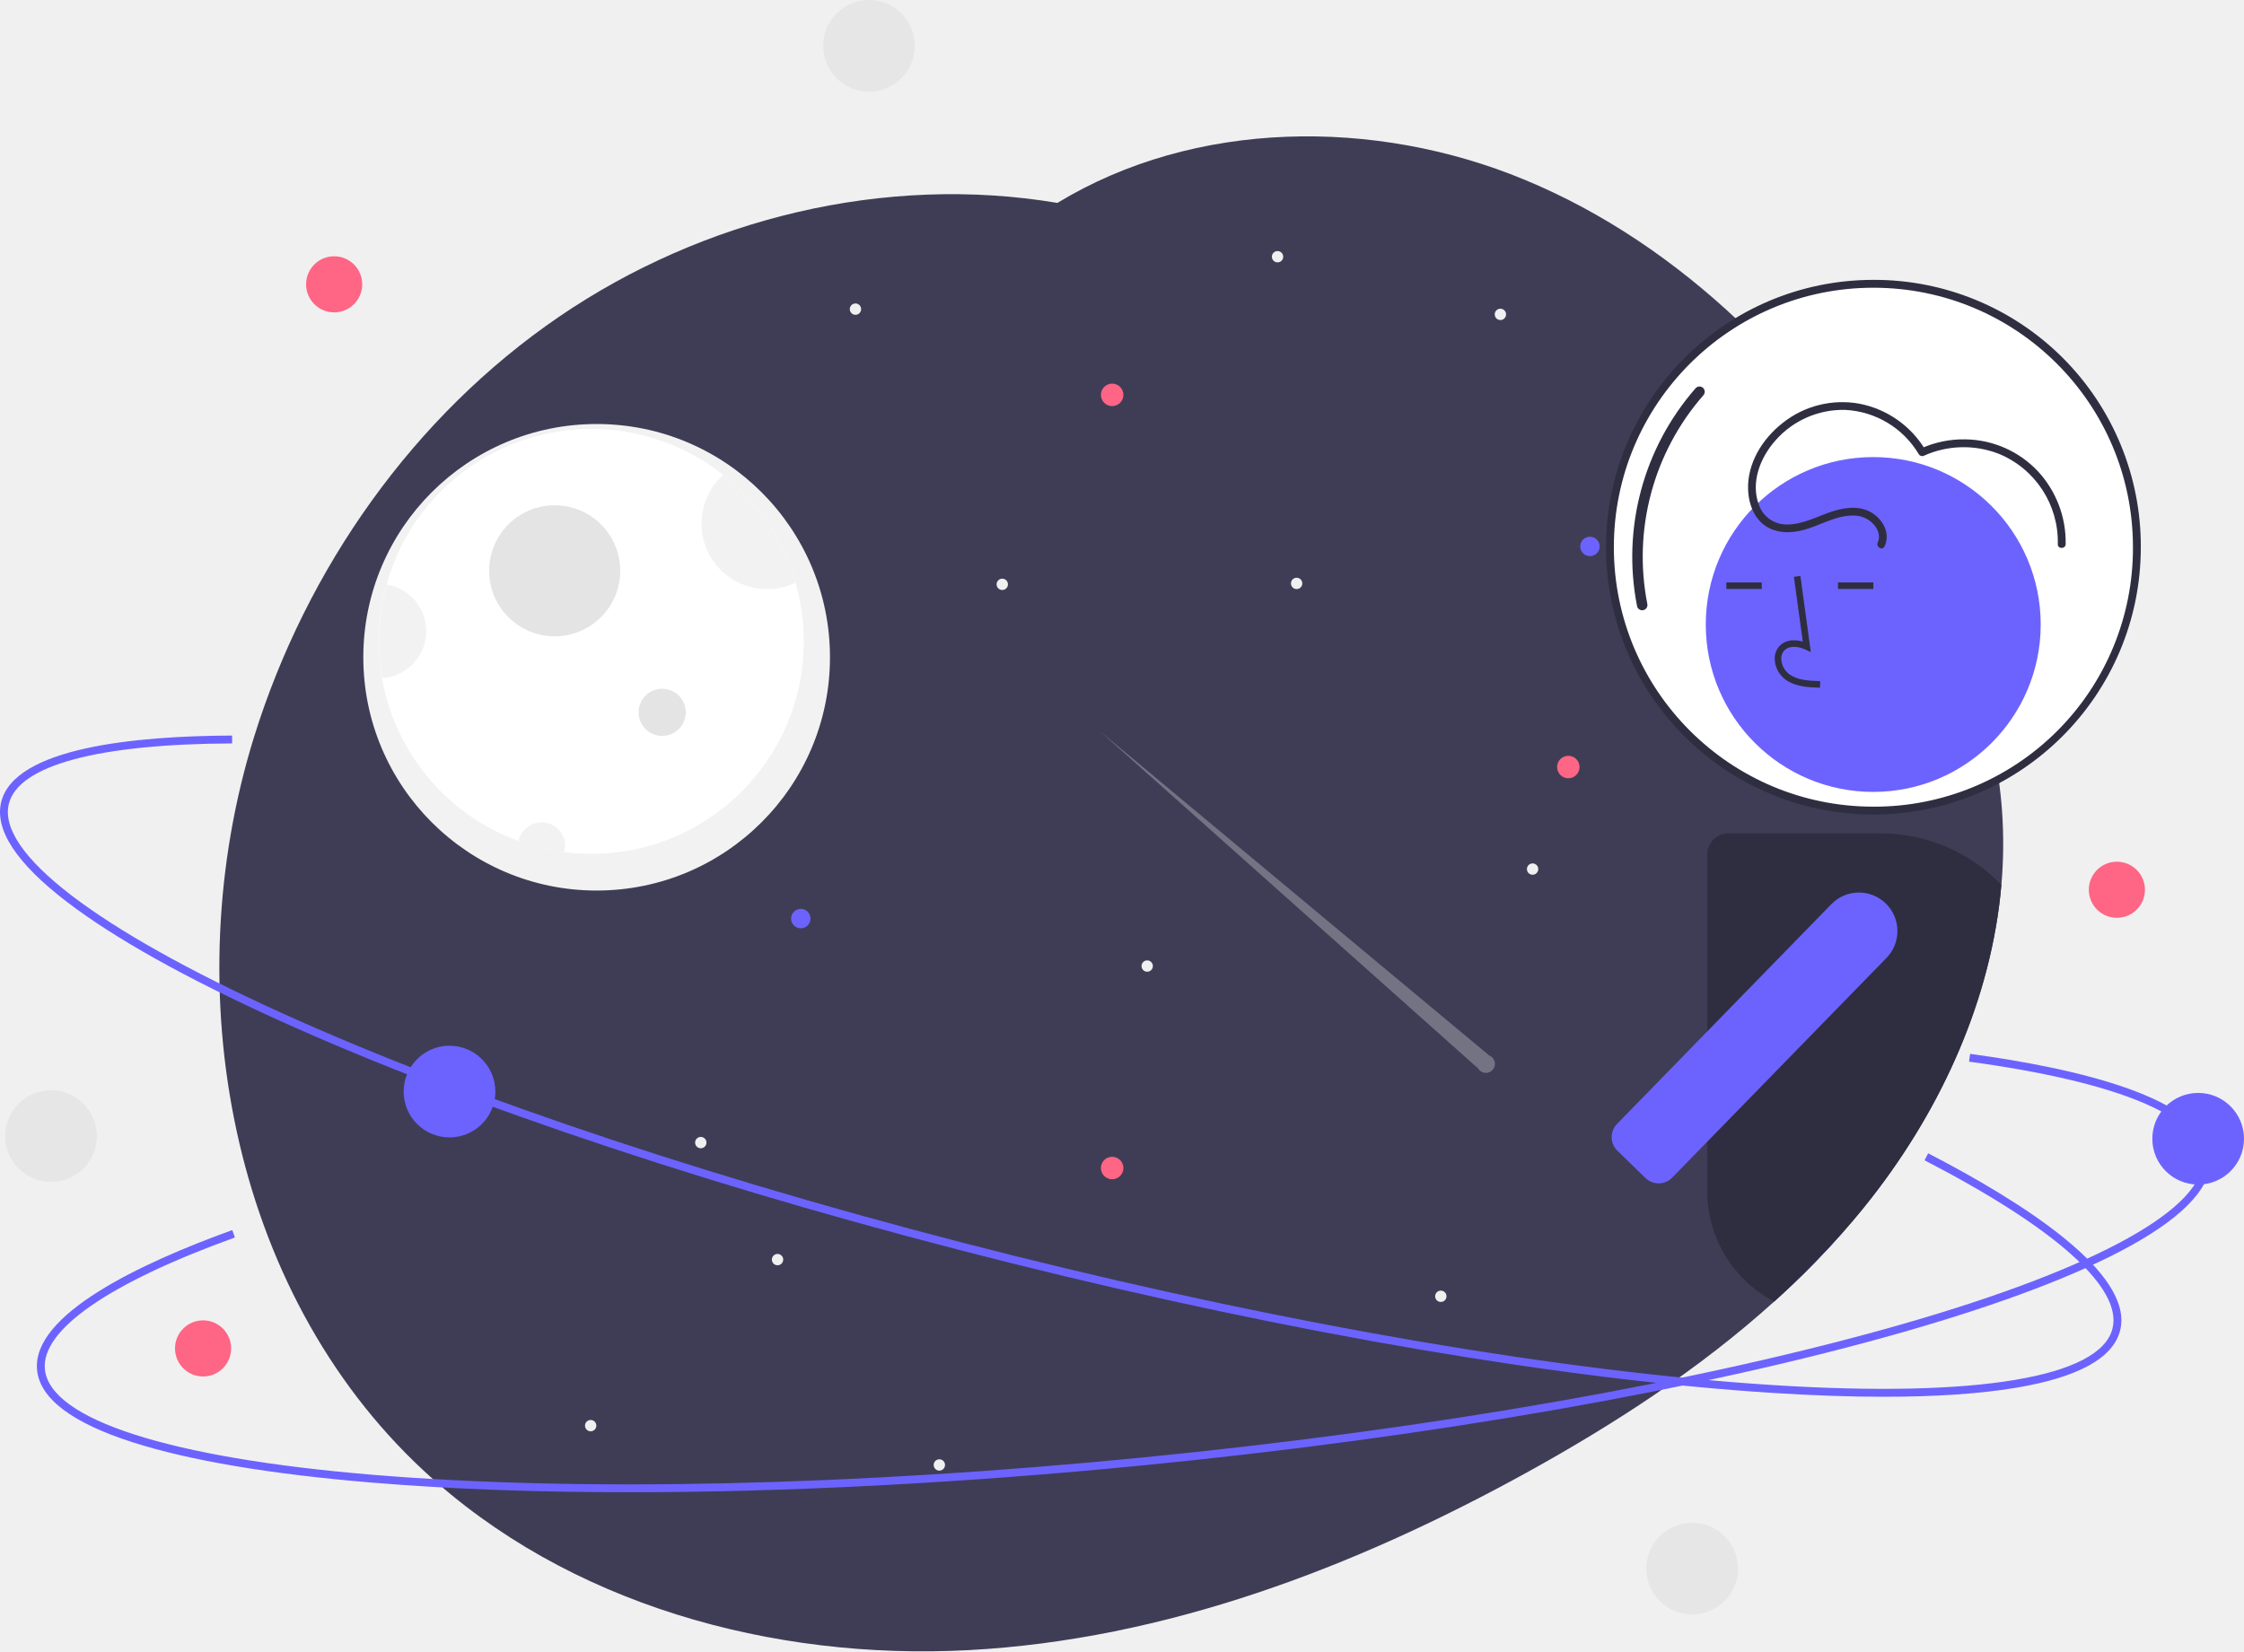
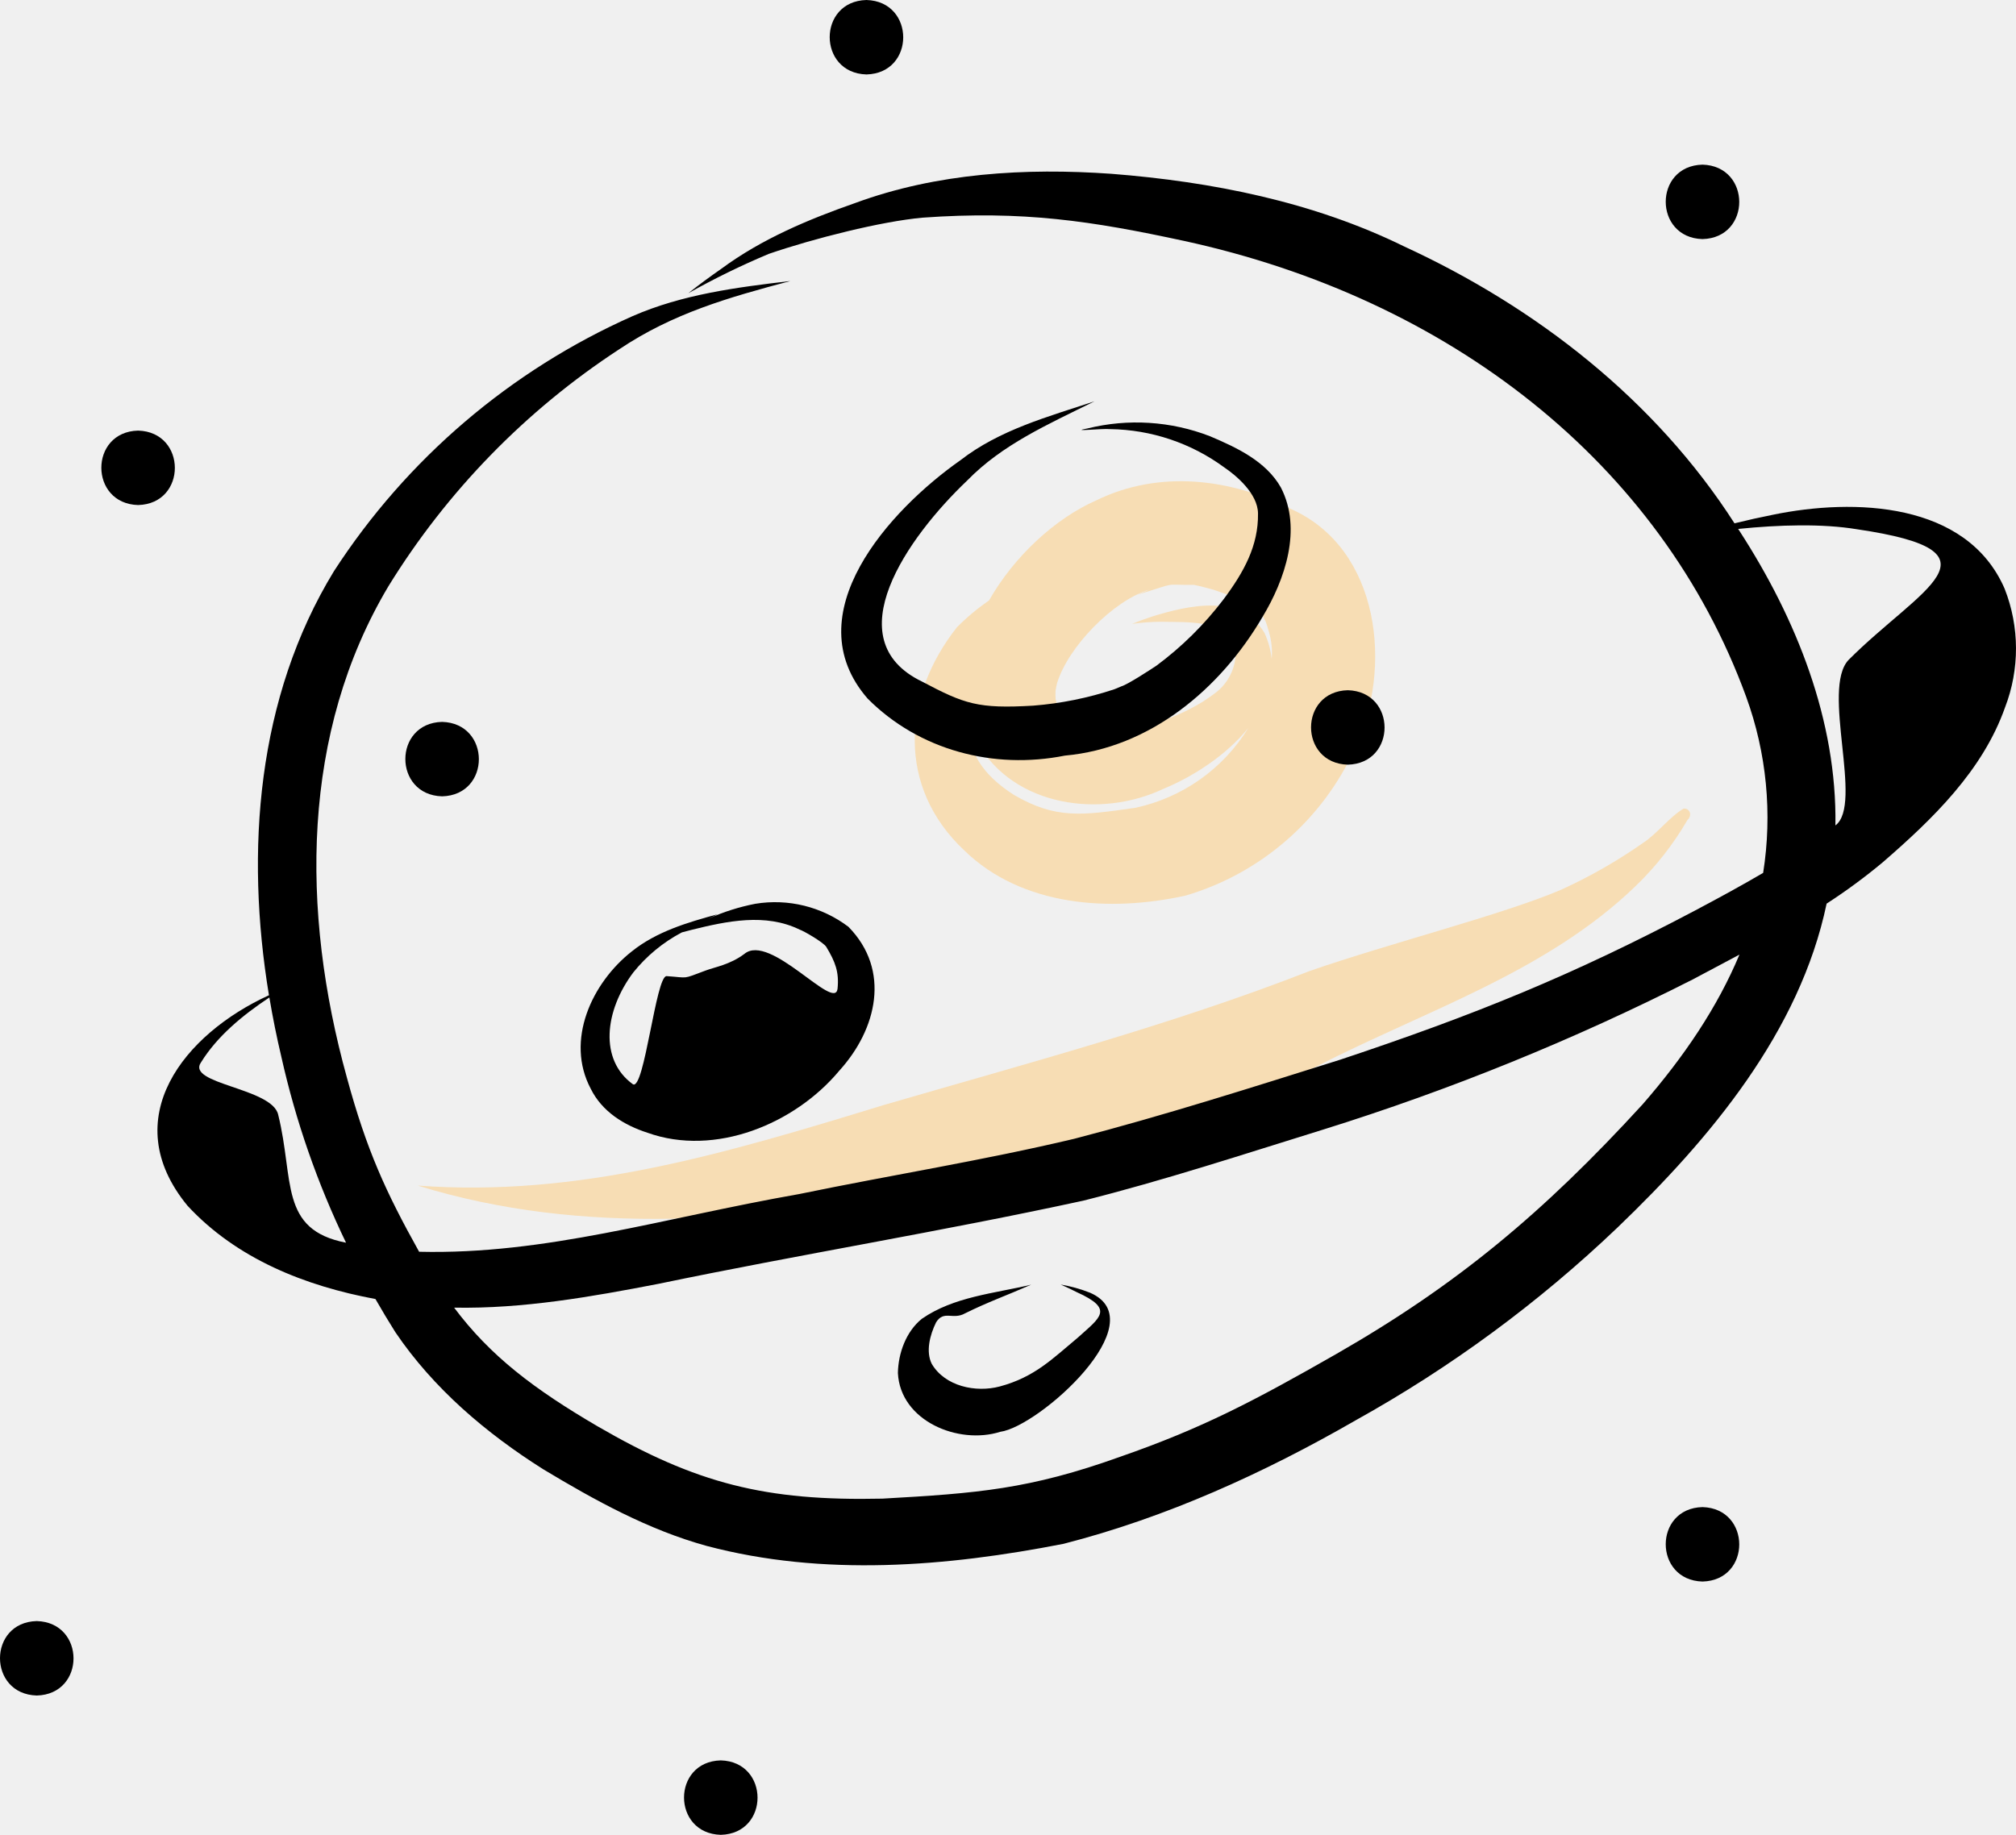
- <svg xmlns="http://www.w3.org/2000/svg" data-name="Layer 1" width="855.94" height="630.066" viewBox="0 0 855.94 630.066">
-   <path d="M935.432,472.558c-3.73,43.08-22.51,84.71-49.3,119.14q-1.68,2.16-3.4,4.28-3.87,4.77-7.94,9.36-4.98,5.655-10.25,11.05-4.29,4.44-8.78,8.69-3.465,3.315-7.01,6.5c-28.43,25.69-61.09,46.89-94.74,65.43-65.67,36.17-137.65,63.57-212.52,67.56-74.86,3.98-153.01-17.46-207.91-68.52-73.99-68.81-94.64-183.58-64.6-280.05,19.98-64.18,60.76-122.24,116.26-160.16,55.02-37.59,124.43-54.51,190.12-43.45,52.44-31.87,121.09-32.48,178.1-8.89,30.42,12.59,57.72,31.31,81.67,53.93a339.343,339.343,0,0,1,30.72,33.23q1.455,1.785,2.88,3.6,5.97,7.545,11.55,15.4,8.01,11.265,15.21,23.03c1.32,2.16,2.63,4.33,3.91,6.52.86,1.47,1.73,2.95,2.58,4.44a.298.298,0,0,1,.04.1c13.31,23.41,24.19,48.39,29.86,74.5,1,4.62,1.84,9.26,2.49,13.94v.01q.855,5.955,1.29,11.97A176.977,176.977,0,0,1,935.432,472.558Z" transform="translate(-172.0302 -134.967)" fill="#3f3d56" />
-   <path d="M740.074,537.684,591.612,414.006,735.84,542.638a3.442,3.442,0,1,0,4.234-4.954Z" transform="translate(-172.0302 -134.967)" fill="#f0f0f0" opacity="0.3" />
-   <circle cx="227.582" cy="250.781" r="89" fill="#f2f2f2" />
-   <path d="M478.612,379.748a80.994,80.994,0,0,1-81,81,81.572,81.572,0,0,1-27.8-4.9,81.055,81.055,0,1,1,108.8-76.1Z" transform="translate(-172.0302 -134.967)" fill="#fff" />
-   <circle cx="211.582" cy="217.781" r="25" fill="#e4e4e4" />
-   <path d="M475.452,357.278a25.001,25.001,0,0,1-27.6-41.08A81.053,81.053,0,0,1,475.452,357.278Z" transform="translate(-172.0302 -134.967)" fill="#f2f2f2" />
-   <circle cx="252.582" cy="271.781" r="9" fill="#e4e4e4" />
-   <path d="M387.612,457.748a9.046,9.046,0,0,1-.31,2.34,79.528,79.528,0,0,1-17.49-4.24,9.002,9.002,0,0,1,17.8,1.9Z" transform="translate(-172.0302 -134.967)" fill="#f2f2f2" />
-   <path d="M334.612,375.748a18.002,18.002,0,0,1-16.8,17.96,81.548,81.548,0,0,1,1.76-35.71A18,18,0,0,1,334.612,375.748Z" transform="translate(-172.0302 -134.967)" fill="#f2f2f2" />
-   <circle cx="606.457" cy="208.483" r="3.702" fill="#6c63ff" />
-   <circle cx="572.302" cy="119.949" r="2.163" fill="#f0f0f0" />
-   <circle cx="225.302" cy="543.949" r="2.163" fill="#f0f0f0" />
-   <circle cx="584.581" cy="331.594" r="2.163" fill="#f0f0f0" />
-   <circle cx="305.457" cy="350.483" r="3.702" fill="#6c63ff" />
-   <circle cx="171.457" cy="416.483" r="17.483" fill="#6c63ff" />
-   <circle cx="267.302" cy="435.949" r="2.163" fill="#f0f0f0" />
-   <circle cx="487.302" cy="97.949" r="2.163" fill="#f0f0f0" />
-   <circle cx="358.302" cy="558.949" r="2.163" fill="#f0f0f0" />
-   <circle cx="326.302" cy="117.949" r="2.163" fill="#f0f0f0" />
-   <circle cx="382.302" cy="222.949" r="2.163" fill="#f0f0f0" />
-   <circle cx="296.581" cy="480.594" r="2.163" fill="#f0f0f0" />
-   <circle cx="549.581" cy="494.594" r="2.163" fill="#f0f0f0" />
-   <circle cx="437.581" cy="368.594" r="2.163" fill="#f0f0f0" />
-   <circle cx="494.581" cy="222.594" r="2.163" fill="#f0f0f0" />
-   <circle cx="598.212" cy="292.655" r="4.289" fill="#ff6584" />
-   <circle cx="424.212" cy="150.655" r="4.289" fill="#ff6584" />
-   <circle cx="424.212" cy="445.655" r="4.289" fill="#ff6584" />
-   <path d="M863.452,605.338a7.694,7.694,0,0,0-7.39,5.58,7.39,7.39,0,0,0-.3,2.12v12.04q4.485-4.245,8.78-8.69,5.265-5.4,10.25-11.05Z" transform="translate(-172.0302 -134.967)" fill="#6c63ff" />
-   <path d="M890.681,667.898q-19.368,0-42.457-1.464c-79.614-5.056-182.738-22.633-290.376-49.492-107.638-26.859-206.93-59.794-279.585-92.734-35.393-16.047-62.556-31.236-80.735-45.147-19.247-14.727-27.666-27.564-25.024-38.153,5.148-20.629,50.731-25.142,88.064-25.295l.013,3c-51.268.21-81.514,8.387-85.166,23.022-4.652,18.64,33.287,47.741,104.087,79.841,72.496,32.868,171.605,65.739,279.073,92.557,107.467,26.816,210.401,44.363,289.84,49.408,77.579,4.928,124.743-2.938,129.395-21.578,3.862-15.477-21.598-38.275-71.689-64.198l1.379-2.664c36.397,18.836,78.646,45.852,73.222,67.589-2.643,10.589-16.105,17.965-40.015,21.923C927.076,666.767,910.335,667.898,890.681,667.898Z" transform="translate(-172.0302 -134.967)" fill="#6c63ff" />
-   <circle cx="714.582" cy="208.781" r="100.5" fill="#fff" />
-   <path d="M886.612,241.748a102,102,0,1,0,102,102A101.635,101.635,0,0,0,886.612,241.748Zm0,201a99,99,0,1,1,99-99A98.618,98.618,0,0,1,886.612,442.748Z" transform="translate(-172.0302 -134.967)" fill="#2f2e41" />
-   <path d="M798.417,367.818a2.001,2.001,0,0,1-1.957-1.598,97.669,97.669,0,0,1,22.341-83.135,2,2,0,0,1,2.986,2.661A93.597,93.597,0,0,0,800.378,365.415a2.002,2.002,0,0,1-1.961,2.403Z" transform="translate(-172.0302 -134.967)" fill="#2f2e41" />
-   <circle cx="714.519" cy="238.274" r="63.877" fill="#6c63ff" />
-   <path d="M866.248,397.357c-4.141-.115-9.294-.259-13.264-3.159a10.186,10.186,0,0,1-4.008-7.606,6.852,6.852,0,0,1,2.33-5.628c2.074-1.752,5.101-2.163,8.364-1.204l-3.381-24.706,2.482-.34,3.974,29.045-2.072-.951c-2.403-1.102-5.701-1.663-7.75.069a4.403,4.403,0,0,0-1.444,3.627,7.699,7.699,0,0,0,2.982,5.671c3.089,2.257,7.197,2.548,11.856,2.678Z" transform="translate(-172.0302 -134.967)" fill="#2f2e41" />
-   <rect x="658.495" y="222.218" width="13.491" height="2.505" fill="#2f2e41" />
-   <rect x="701.08" y="222.218" width="13.491" height="2.505" fill="#2f2e41" />
-   <path d="M889.232,452.908h-57.9a8.147,8.147,0,0,0-8.14,8.14v128.33a47.67,47.67,0,0,0,25.56,42.2q3.555-3.18,7.01-6.5,4.485-4.245,8.78-8.69,5.265-5.4,10.25-11.05,4.08-4.59,7.94-9.36,1.725-2.115,3.4-4.28c26.79-34.43,45.57-76.06,49.3-119.14A64.049,64.049,0,0,0,889.232,452.908Z" transform="translate(-172.0302 -134.967)" fill="#2f2e41" />
-   <path d="M891.342,479.688a14.611,14.611,0,0,0-10.43-4.17,14.465,14.465,0,0,0-9.16,3.36,13.123,13.123,0,0,0-1.17,1.07l-47.39,48.6-34.37,35.25a6.801,6.801,0,0,0-1.28,1.8,7.296,7.296,0,0,0-.77,3.32,7.168,7.168,0,0,0,2.18,5.07l1.35,1.32,9.8,9.55.01-.01a7.291,7.291,0,0,0,4.66,1.63,7.167,7.167,0,0,0,5.07-2.18l1.59-1.62,11.38-11.67.38-.39,68.41-70.16a14.691,14.691,0,0,0-.26-20.77Z" transform="translate(-172.0302 -134.967)" fill="#6c63ff" />
-   <path d="M890.862,343.44c2.112-4.467-.053-9.238-3.764-12.091-4.676-3.595-10.722-3.001-16.04-1.299-5.822,1.863-11.514,5.216-17.804,5.023a11.131,11.131,0,0,1-10.244-7.278c-3.369-8.639.436-18.295,6.3-24.847a34.268,34.268,0,0,1,26.544-11.586,34.65,34.65,0,0,1,28.068,16.903,1.541,1.541,0,0,0,2.052.538,36.882,36.882,0,0,1,28.394-.714,36.29,36.29,0,0,1,22.58,34.492c-.05,1.931,2.95,1.93,3,0a39.892,39.892,0,0,0-10.599-27.812,38.719,38.719,0,0,0-27.567-12.168,39.336,39.336,0,0,0-17.322,3.612l2.052.538a37.699,37.699,0,0,0-25.099-17.728,36.485,36.485,0,0,0-29.424,7.328c-7.702,6.027-13.538,15.38-13.175,25.411.157,4.34,1.447,8.796,4.461,12.031,3.86,4.143,9.622,4.859,14.946,3.798,7.076-1.411,13.535-6.064,20.911-5.921a10.212,10.212,0,0,1,7.642,3.445c1.625,1.833,2.604,4.47,1.497,6.811-.821,1.736,1.765,3.26,2.59,1.514Z" transform="translate(-172.0302 -134.967)" fill="#2f2e41" />
-   <path d="M412.094,704.323c-35.599.001-68.694-1.221-98.322-3.686-38.727-3.223-69.415-8.403-91.21-15.396-23.077-7.405-35.319-16.667-36.388-27.528-2.083-21.158,39.334-40.725,74.445-53.413l1.02,2.822c-48.217,17.424-73.957,35.286-72.479,50.298,1.882,19.119,47.392,33.781,124.862,40.228,79.325,6.601,183.717,4.262,293.947-6.59,110.23-10.849,213.076-28.906,289.591-50.846,74.726-21.426,116.505-44.68,114.623-63.799-1.562-15.874-33.203-28.793-89.092-36.379l.403-2.973c40.61,5.512,89.479,16.762,91.674,39.058,1.069,10.861-9.133,22.332-30.323,34.094-20.015,11.109-49.104,22.173-86.458,32.883-76.685,21.988-179.72,40.081-290.125,50.948C539.002,700.86,472.017,704.323,412.094,704.323Z" transform="translate(-172.0302 -134.967)" fill="#6c63ff" />
-   <circle cx="838.457" cy="434.483" r="17.483" fill="#6c63ff" />
-   <circle cx="331.457" cy="17.483" r="17.483" fill="#e6e6e6" />
-   <circle cx="19.457" cy="433.483" r="17.483" fill="#e6e6e6" />
-   <circle cx="127.457" cy="108.483" r="10.702" fill="#ff6584" />
-   <circle cx="77.457" cy="514.483" r="10.702" fill="#ff6584" />
-   <circle cx="807.457" cy="339.483" r="10.702" fill="#ff6584" />
-   <circle cx="645.457" cy="598.483" r="17.483" fill="#e6e6e6" />
+ <svg xmlns="http://www.w3.org/2000/svg" data-name="Layer 1" width="363.307" height="330.725" viewBox="0 0 363.307 330.725">
+   <path d="M651.028,376.4c-10.913-5.563-23.818-7.083-35.076-1.593-7.407,3.253-14.817,10.058-19.374,18.068a40.479,40.479,0,0,0-5.766,4.811c-9.921,12.532-10.839,28.862,1.333,40.26,10.403,10.123,26.305,11.113,39.832,8.127a48.581,48.581,0,0,0,30.519-26.477C669.402,405.117,667.115,383.57,651.028,376.4ZM633.492,390.057c1.222.245,2.431.567,3.629.904,6.428,2.328,2.784.46,7.908,3.599.197.187.372.393.557.592.238.385.535.884.828,1.456l.008.017c.222.621.425,1.248.592,1.886a13.231,13.231,0,0,1,.507,4.892,15.411,15.411,0,0,0-1.285-4.654c-4.256-7.217-13.717-5.016-20.344-2.957-1.188.384-2.357.825-3.514,1.292a40.026,40.026,0,0,1,5.194-.378c4.619.12,11.308-.411,13.39,4.144a9.253,9.253,0,0,1-3.756,8.804c-5.076,3.929-13.286,6.745-18.278,6.613-5.347-.148-8.288-1.469-10.12-4.754-.074-.258-.157-.567-.233-.892-.018-.375-.033-.897-.013-1.444.089-.48.16-.963.291-1.433,1.985-6.494,10.056-14.846,16.665-16.845q-1.117.471-2.234.942C631.033,389.494,627.549,390.109,633.492,390.057Zm-10.567,40.19c-9.547,1.358-14.269,2.102-21.887-2.349-5.324-3.436-8.58-7.57-8.403-14.552a21.353,21.353,0,0,0,1.908,5.23c6.549,11.476,22.193,13.601,33.452,8.254,5.349-2.205,11.374-6.07,15.317-10.99A31.63,31.63,0,0,1,622.926,430.247Z" transform="translate(-418.3466 -284.6377)" fill="#f7ddb4" />
+   <path d="M722.923,431.292a1.036,1.036,0,0,0-1.181-.9c-2.47,1.452-4.692,4.448-7.233,6.135a92.698,92.698,0,0,1-14.844,8.49c-10.495,4.484-31.004,9.666-45.27,14.629-25.084,9.791-51.1,16.68-76.916,24.209-28.569,8.76-54.981,16.631-83.855,14.483,29.814,9.215,61.662,6.533,91.842.534,24.254-4.236,48.215-10.724,70.188-22.038,19.528-10.02,41.425-16.975,57.483-32.514a54.379,54.379,0,0,0,9.286-11.848c.005-.006.003-.01.009-.016.027-.033.059-.062.086-.095A1.31,1.31,0,0,0,722.923,431.292Z" transform="translate(-418.3466 -284.6377)" fill="#f7ddb4" />
+   <path d="M779.604,390.75c-6.814-15.699-27.155-16.329-41.697-13.341q-3.508.695-6.983,1.556c-14.264-22.231-35.697-38.926-59.548-49.914-16.402-8.049-34.615-11.662-52.732-13.085-15.497-1.092-31.476-.151-46.156,5.255-8.488,2.972-16.866,6.485-24.14,11.856-2.028,1.416-4.029,2.871-5.962,4.415a140.126,140.126,0,0,1,14.515-7.097c8.074-2.776,20.257-5.851,27.688-6.523,18.112-1.304,30.53.602,47.078,4.175,47.782,10.364,85.942,40.006,101.354,82.169a63.688,63.688,0,0,1,3.066,31.756c-3.818,2.24-7.901,4.473-12.395,6.85-21.824,11.522-39.383,18.688-63.837,26.829-15.896,4.991-31.787,10.067-47.919,14.251-16.39,3.896-33.045,6.549-49.541,9.956-24.903,4.379-45.619,10.95-68.517,10.406-6.026-10.811-9.458-18.305-13.012-31.374-8.351-30.129-8.208-62.242,7.474-88.575a136.749,136.749,0,0,1,41.621-42.737c9.677-6.474,19.632-9.317,30.832-12.288-9.676,1.139-19.478,2.402-28.48,6.344a124.189,124.189,0,0,0-53.774,45.939c-13.923,22.79-16.011,50.47-11.724,76.456-15.222,6.946-27.626,22.198-14.675,37.94,8.857,9.568,21.192,14.465,33.868,16.817q1.727,3.021,3.58,5.967c6.859,10.142,16.362,18.222,26.661,24.719,9.302,5.595,18.951,10.93,29.477,13.822,20.983,5.558,43.212,3.737,64.29-.388,18.537-4.753,36.148-12.761,52.692-22.293a230.53,230.53,0,0,0,47.114-34.698c16.734-16.054,32.869-35.303,37.703-58.401a103.6,103.6,0,0,0,10.15-7.479c8.948-7.758,17.97-16.473,21.999-27.877A29.47,29.47,0,0,0,779.604,390.75Zm-311.12,94.832c-1.049-4.888-16.74-5.517-13.886-9.495,2.889-4.663,7.439-8.438,12.292-11.657q.905,5.397,2.155,10.679a155.077,155.077,0,0,0,11.66,33.522C468.619,506.295,471.394,497.316,468.484,485.583Zm245.891-1.899c-18.018,19.693-33.615,32.621-55.139,44.966-15.049,8.601-24.287,13.441-38.983,18.554-16.38,5.881-25.79,6.6-42.894,7.561-21.059.462-33.518-2.706-51.304-13.027-11.401-6.671-19.31-12.631-25.869-21.398,12.408.225,24.73-1.953,36.877-4.304,25.445-5.29,51.121-9.461,76.513-14.982,14.577-3.661,28.873-8.364,43.224-12.812a430.937,430.937,0,0,0,66.555-27.037c2.814-1.497,5.642-2.986,8.459-4.499C727.877,466.149,721.845,475.099,714.375,483.683Zm37.109-80.101c-4.992,5.271,2.725,26.031-2.374,29.837.298-18.915-7.034-37.231-17.241-53.004-.092-.148-.193-.29-.285-.438,7.389-.75,15.126-.978,21.407.057C780.546,384.086,764.374,390.662,751.484,403.583Z" transform="translate(-418.3466 -284.6377)" />
+   <path d="M649.17,372.496c-2.689-4.737-7.965-7.193-12.79-9.237a36.683,36.683,0,0,0-22.051-1.397c-3.544.659,2.734-.029,4.067.124a35.571,35.571,0,0,1,20.585,6.905c2.073,1.4,6.047,4.693,6.074,8.31.076,5.779-2.514,10.53-6.245,15.509a60.375,60.375,0,0,1-12.059,11.913c-1.155.762-5.145,3.385-6.353,3.737-.407.164-.656.274-.778.333-.153.06-.303.125-.457.183a61.712,61.712,0,0,1-14.634,2.955c-9.923.577-12.334-.278-19.98-4.322-15.727-7.539-2.656-26.027,8.095-36.257,6.325-6.484,14.375-10.033,22.938-14.274-8.366,2.771-17.088,5.124-24.162,10.62-12.744,8.946-29.94,27.752-16.719,42.956,9.292,9.349,22.737,12.835,35.547,10.28,15.342-1.372,28.02-12.023,35.594-24.955C649.929,389.112,653.049,379.988,649.17,372.496Z" transform="translate(-418.3466 -284.6377)" />
+   <path d="M571.245,451.692a21.915,21.915,0,0,0-16.788-4.148,38.532,38.532,0,0,0-8.405,2.662q.811-.391,1.618-.777c-5.423,1.474-11.005,3.123-15.46,6.693-7.214,5.67-12.026,16.043-7.407,24.756,2.041,4.129,5.98,6.564,10.242,7.94,12.18,4.361,26.557-1.592,34.557-11.196C576.372,470.166,578.922,459.517,571.245,451.692Zm-1.965,11.189c-.536,4.136-12.175-10.175-16.796-6.298-2.621,1.953-5.252,2.342-7,3-4.327,1.622-2.919,1.274-7,1-1.931-.167-4.019,20.696-6.075,19.491-6.09-4.384-5.14-13.22.074-20.168a27.903,27.903,0,0,1,8.754-7.211c.592-.155,1.183-.316,1.777-.465,6.345-1.568,13.279-3.047,19.434-.034.661.198,4.244,2.255,4.803,3.11C568.87,458.006,569.592,459.822,569.28,462.88Z" transform="translate(-418.3466 -284.6377)" />
+   <path d="M614.796,517.652a26.394,26.394,0,0,0-5.299-1.477c.981.428,1.945.894,2.902,1.373,6.798,3.069,4.242,4.525.202,8.179-4.534,3.763-7.761,7.128-14.092,8.82-4.305,1.146-9.852-.013-12.244-4.068-1.109-2.201-.355-5.199.779-7.497,1.415-2.26,3.022-.353,5.254-1.635,4.105-2.032,7.414-3.183,11.872-5.146-6.646,1.581-13.955,2.159-19.699,6.15-2.838,2.289-4.249,6.196-4.312,9.768.425,8.666,10.922,12.981,18.441,10.599C605.571,541.8,626.745,522.858,614.796,517.652Z" transform="translate(-418.3466 -284.6377)" />
+   <path d="M725.156,314.314c-8.844.219-8.821,13.176,0,13.419C734,327.514,733.977,314.557,725.156,314.314Z" transform="translate(-418.3466 -284.6377)" />
+   <path d="M574.493,284.638c-8.844.219-8.821,13.176 0,13.419C583.337,297.838,583.314,284.881,574.493,284.638Z" transform="translate(-418.3466 -284.6377)" />
+   <path d="M443.233,362.252c-8.844.219-8.821,13.176,0,13.419C452.078,375.452,452.055,362.495,443.233,362.252Z" transform="translate(-418.3466 -284.6377)" />
+   <path d="M548.241,601.943c-8.844.219-8.821,13.176,0,13.419C557.085,615.143,557.062,602.186,548.241,601.943Z" transform="translate(-418.3466 -284.6377)" />
+   <path d="M725.156,556.288c-8.844.219-8.821,13.176,0,13.419C734,569.488,733.977,556.531,725.156,556.288Z" transform="translate(-418.3466 -284.6377)" />
+   <path d="M661.238,409.049c-8.844.219-8.821,13.176 0,13.419C670.082,422.249,670.059,409.292,661.238,409.049Z" transform="translate(-418.3466 -284.6377)" />
+   <path d="M498.02,414.756c-8.844.219-8.821,13.176 0,13.419C506.864,427.956,506.841,414.999,498.02,414.756Z" transform="translate(-418.3466 -284.6377)" />
+   <path d="M424.971,576.832c-8.844.219-8.821,13.176 0,13.419C433.816,590.033,433.793,577.076,424.971,576.832Z" transform="translate(-418.3466 -284.6377)" />
</svg>
